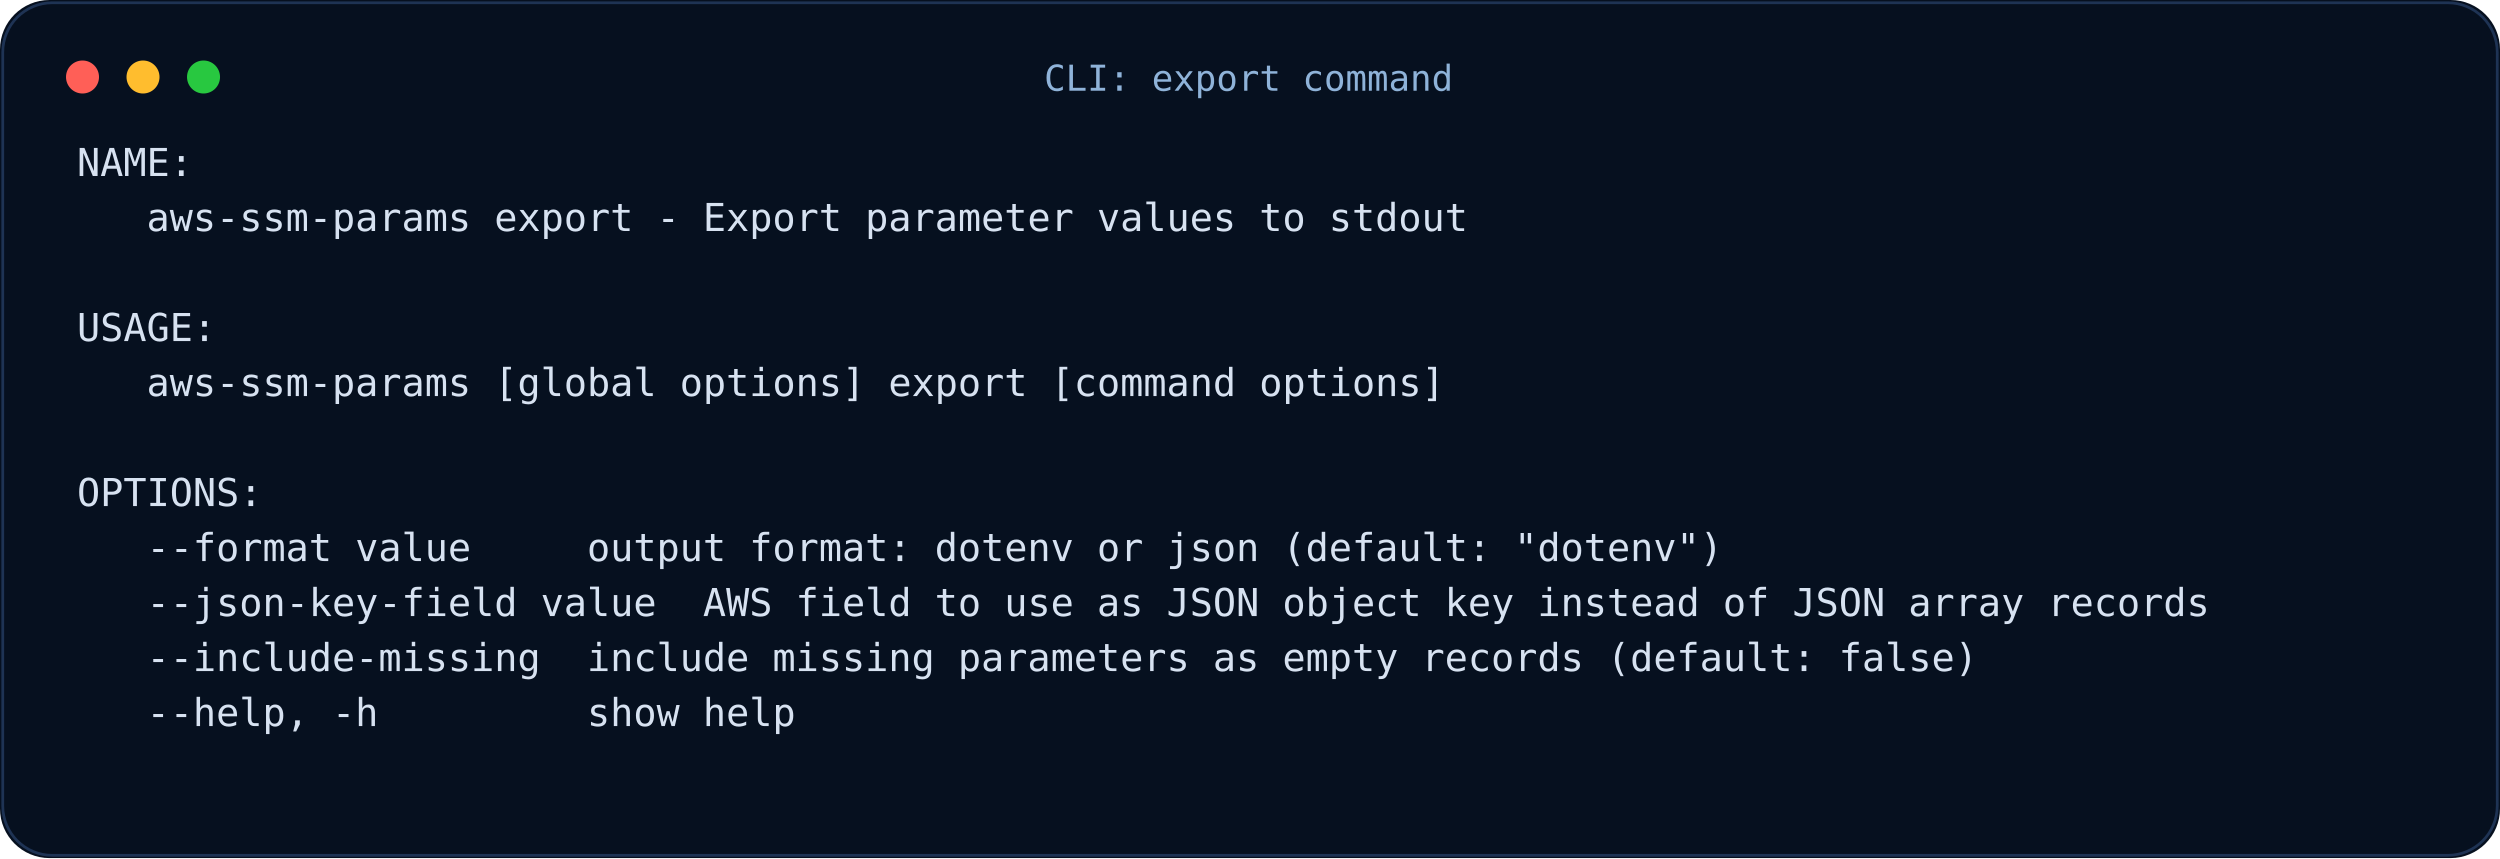
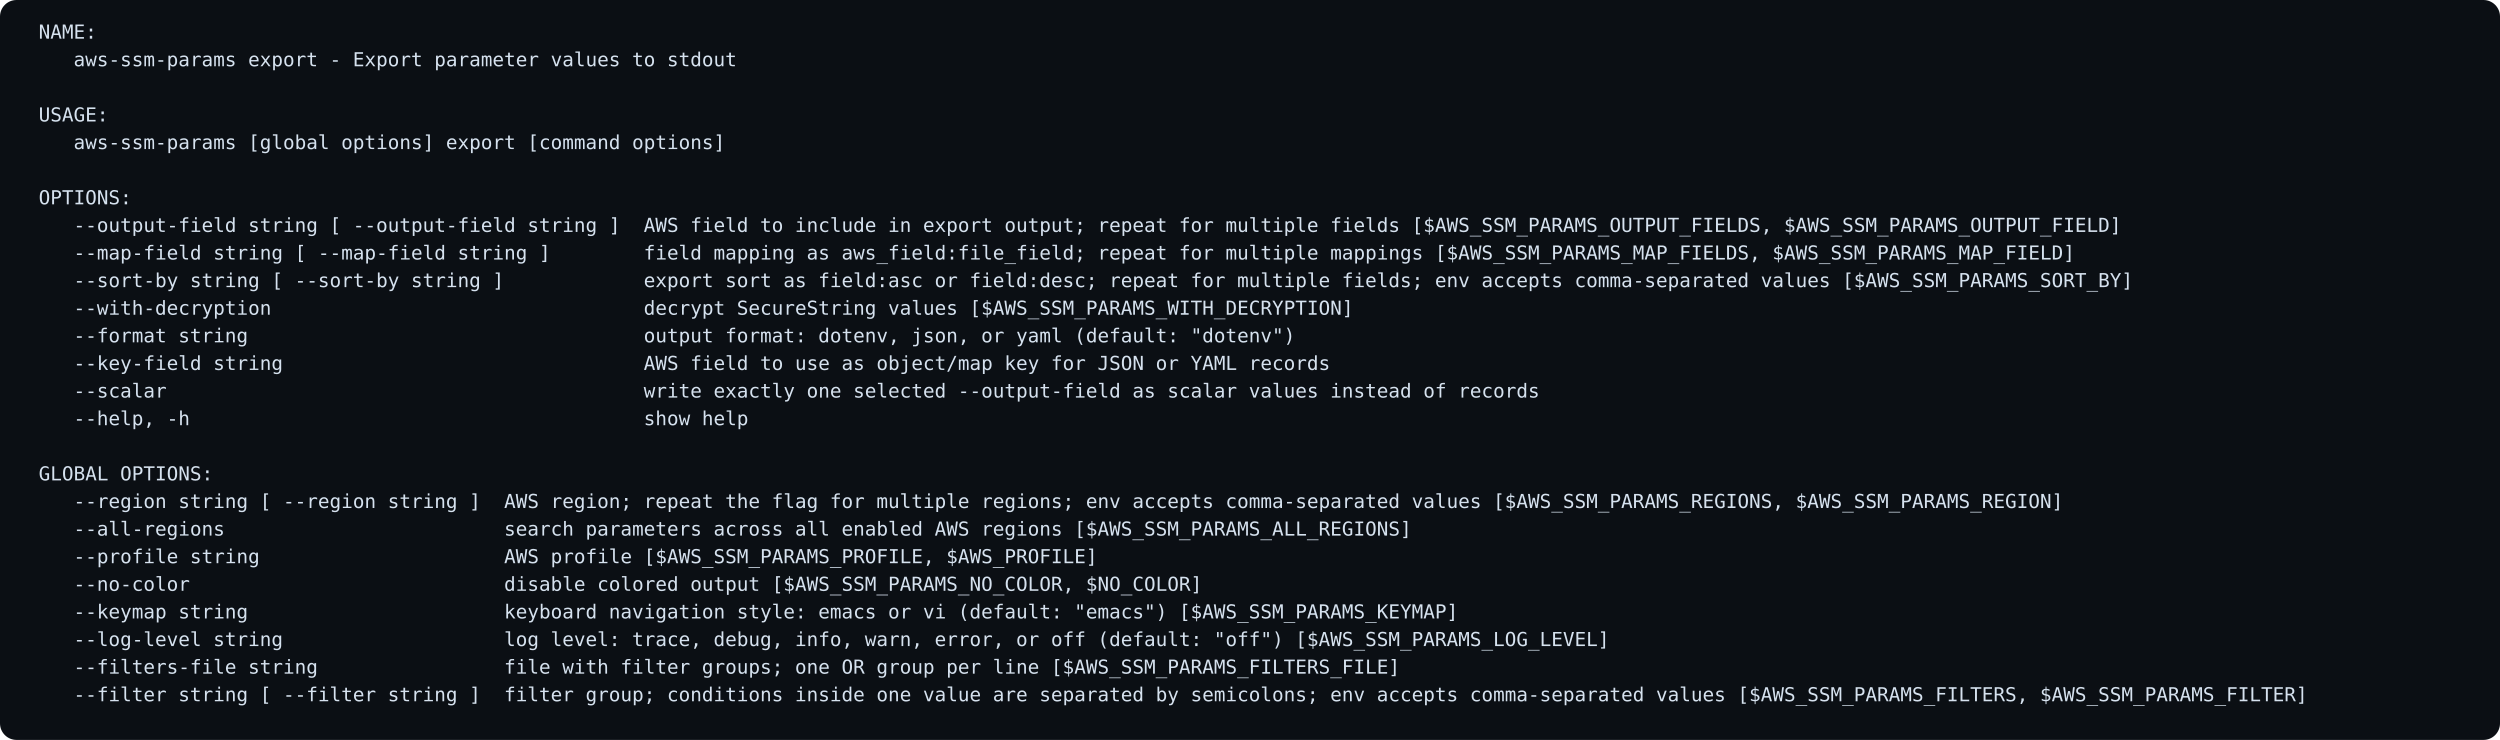
- <svg xmlns="http://www.w3.org/2000/svg" width="909" height="312" viewBox="0 0 909 312" role="img" aria-label="CLI: export command">
-   <rect width="100%" height="100%" rx="18" fill="#06101f" />
-   <rect x="1" y="1" width="907" height="310" rx="18" fill="none" stroke="#1e3354" />
-   <circle cx="30" cy="28" r="6" fill="#ff5f57" />
-   <circle cx="52" cy="28" r="6" fill="#ffbd2e" />
-   <circle cx="74" cy="28" r="6" fill="#28c840" />
-   <text x="454" y="33" text-anchor="middle" font-family="ui-monospace, SFMono-Regular, Menlo, Consolas, monospace" font-size="13" fill="#8fb3d9">CLI: export command</text>
-   <g font-family="ui-monospace, SFMono-Regular, Menlo, Consolas, monospace" font-size="14" fill="#d7e2f1">
-     <text x="28" y="64" xml:space="preserve">NAME:</text>
-     <text x="28" y="84" xml:space="preserve">   aws-ssm-params export - Export parameter values to stdout</text>
-     <text x="28" y="104" xml:space="preserve" />
-     <text x="28" y="124" xml:space="preserve">USAGE:</text>
-     <text x="28" y="144" xml:space="preserve">   aws-ssm-params [global options] export [command options]</text>
-     <text x="28" y="164" xml:space="preserve" />
-     <text x="28" y="184" xml:space="preserve">OPTIONS:</text>
-     <text x="28" y="204" xml:space="preserve">   --format value     output format: dotenv or json (default: "dotenv")</text>
-     <text x="28" y="224" xml:space="preserve">   --json-key-field value  AWS field to use as JSON object key instead of JSON array records</text>
-     <text x="28" y="244" xml:space="preserve">   --include-missing  include missing parameters as empty records (default: false)</text>
-     <text x="28" y="264" xml:space="preserve">   --help, -h         show help</text>
-   </g>
+ <svg xmlns="http://www.w3.org/2000/svg" width="1811" height="536" viewBox="0 0 1811 536">
+   <rect width="100%" height="100%" rx="12" fill="#0b0f14" />
+   <style>text{font-family:ui-monospace,SFMono-Regular,Menlo,Consolas,monospace;font-size:14px;fill:#d6e2ef}</style>
+   <text x="28" y="28" xml:space="preserve">NAME:</text>
+   <text x="28" y="48" xml:space="preserve">   aws-ssm-params export - Export parameter values to stdout</text>
+   <text x="28" y="68" xml:space="preserve" />
+   <text x="28" y="88" xml:space="preserve">USAGE:</text>
+   <text x="28" y="108" xml:space="preserve">   aws-ssm-params [global options] export [command options]</text>
+   <text x="28" y="128" xml:space="preserve" />
+   <text x="28" y="148" xml:space="preserve">OPTIONS:</text>
+   <text x="28" y="168" xml:space="preserve">   --output-field string [ --output-field string ]  AWS field to include in export output; repeat for multiple fields [$AWS_SSM_PARAMS_OUTPUT_FIELDS, $AWS_SSM_PARAMS_OUTPUT_FIELD]</text>
+   <text x="28" y="188" xml:space="preserve">   --map-field string [ --map-field string ]        field mapping as aws_field:file_field; repeat for multiple mappings [$AWS_SSM_PARAMS_MAP_FIELDS, $AWS_SSM_PARAMS_MAP_FIELD]</text>
+   <text x="28" y="208" xml:space="preserve">   --sort-by string [ --sort-by string ]            export sort as field:asc or field:desc; repeat for multiple fields; env accepts comma-separated values [$AWS_SSM_PARAMS_SORT_BY]</text>
+   <text x="28" y="228" xml:space="preserve">   --with-decryption                                decrypt SecureString values [$AWS_SSM_PARAMS_WITH_DECRYPTION]</text>
+   <text x="28" y="248" xml:space="preserve">   --format string                                  output format: dotenv, json, or yaml (default: "dotenv")</text>
+   <text x="28" y="268" xml:space="preserve">   --key-field string                               AWS field to use as object/map key for JSON or YAML records</text>
+   <text x="28" y="288" xml:space="preserve">   --scalar                                         write exactly one selected --output-field as scalar values instead of records</text>
+   <text x="28" y="308" xml:space="preserve">   --help, -h                                       show help</text>
+   <text x="28" y="328" xml:space="preserve" />
+   <text x="28" y="348" xml:space="preserve">GLOBAL OPTIONS:</text>
+   <text x="28" y="368" xml:space="preserve">   --region string [ --region string ]  AWS region; repeat the flag for multiple regions; env accepts comma-separated values [$AWS_SSM_PARAMS_REGIONS, $AWS_SSM_PARAMS_REGION]</text>
+   <text x="28" y="388" xml:space="preserve">   --all-regions                        search parameters across all enabled AWS regions [$AWS_SSM_PARAMS_ALL_REGIONS]</text>
+   <text x="28" y="408" xml:space="preserve">   --profile string                     AWS profile [$AWS_SSM_PARAMS_PROFILE, $AWS_PROFILE]</text>
+   <text x="28" y="428" xml:space="preserve">   --no-color                           disable colored output [$AWS_SSM_PARAMS_NO_COLOR, $NO_COLOR]</text>
+   <text x="28" y="448" xml:space="preserve">   --keymap string                      keyboard navigation style: emacs or vi (default: "emacs") [$AWS_SSM_PARAMS_KEYMAP]</text>
+   <text x="28" y="468" xml:space="preserve">   --log-level string                   log level: trace, debug, info, warn, error, or off (default: "off") [$AWS_SSM_PARAMS_LOG_LEVEL]</text>
+   <text x="28" y="488" xml:space="preserve">   --filters-file string                file with filter groups; one OR group per line [$AWS_SSM_PARAMS_FILTERS_FILE]</text>
+   <text x="28" y="508" xml:space="preserve">   --filter string [ --filter string ]  filter group; conditions inside one value are separated by semicolons; env accepts comma-separated values [$AWS_SSM_PARAMS_FILTERS, $AWS_SSM_PARAMS_FILTER]</text>
</svg>
